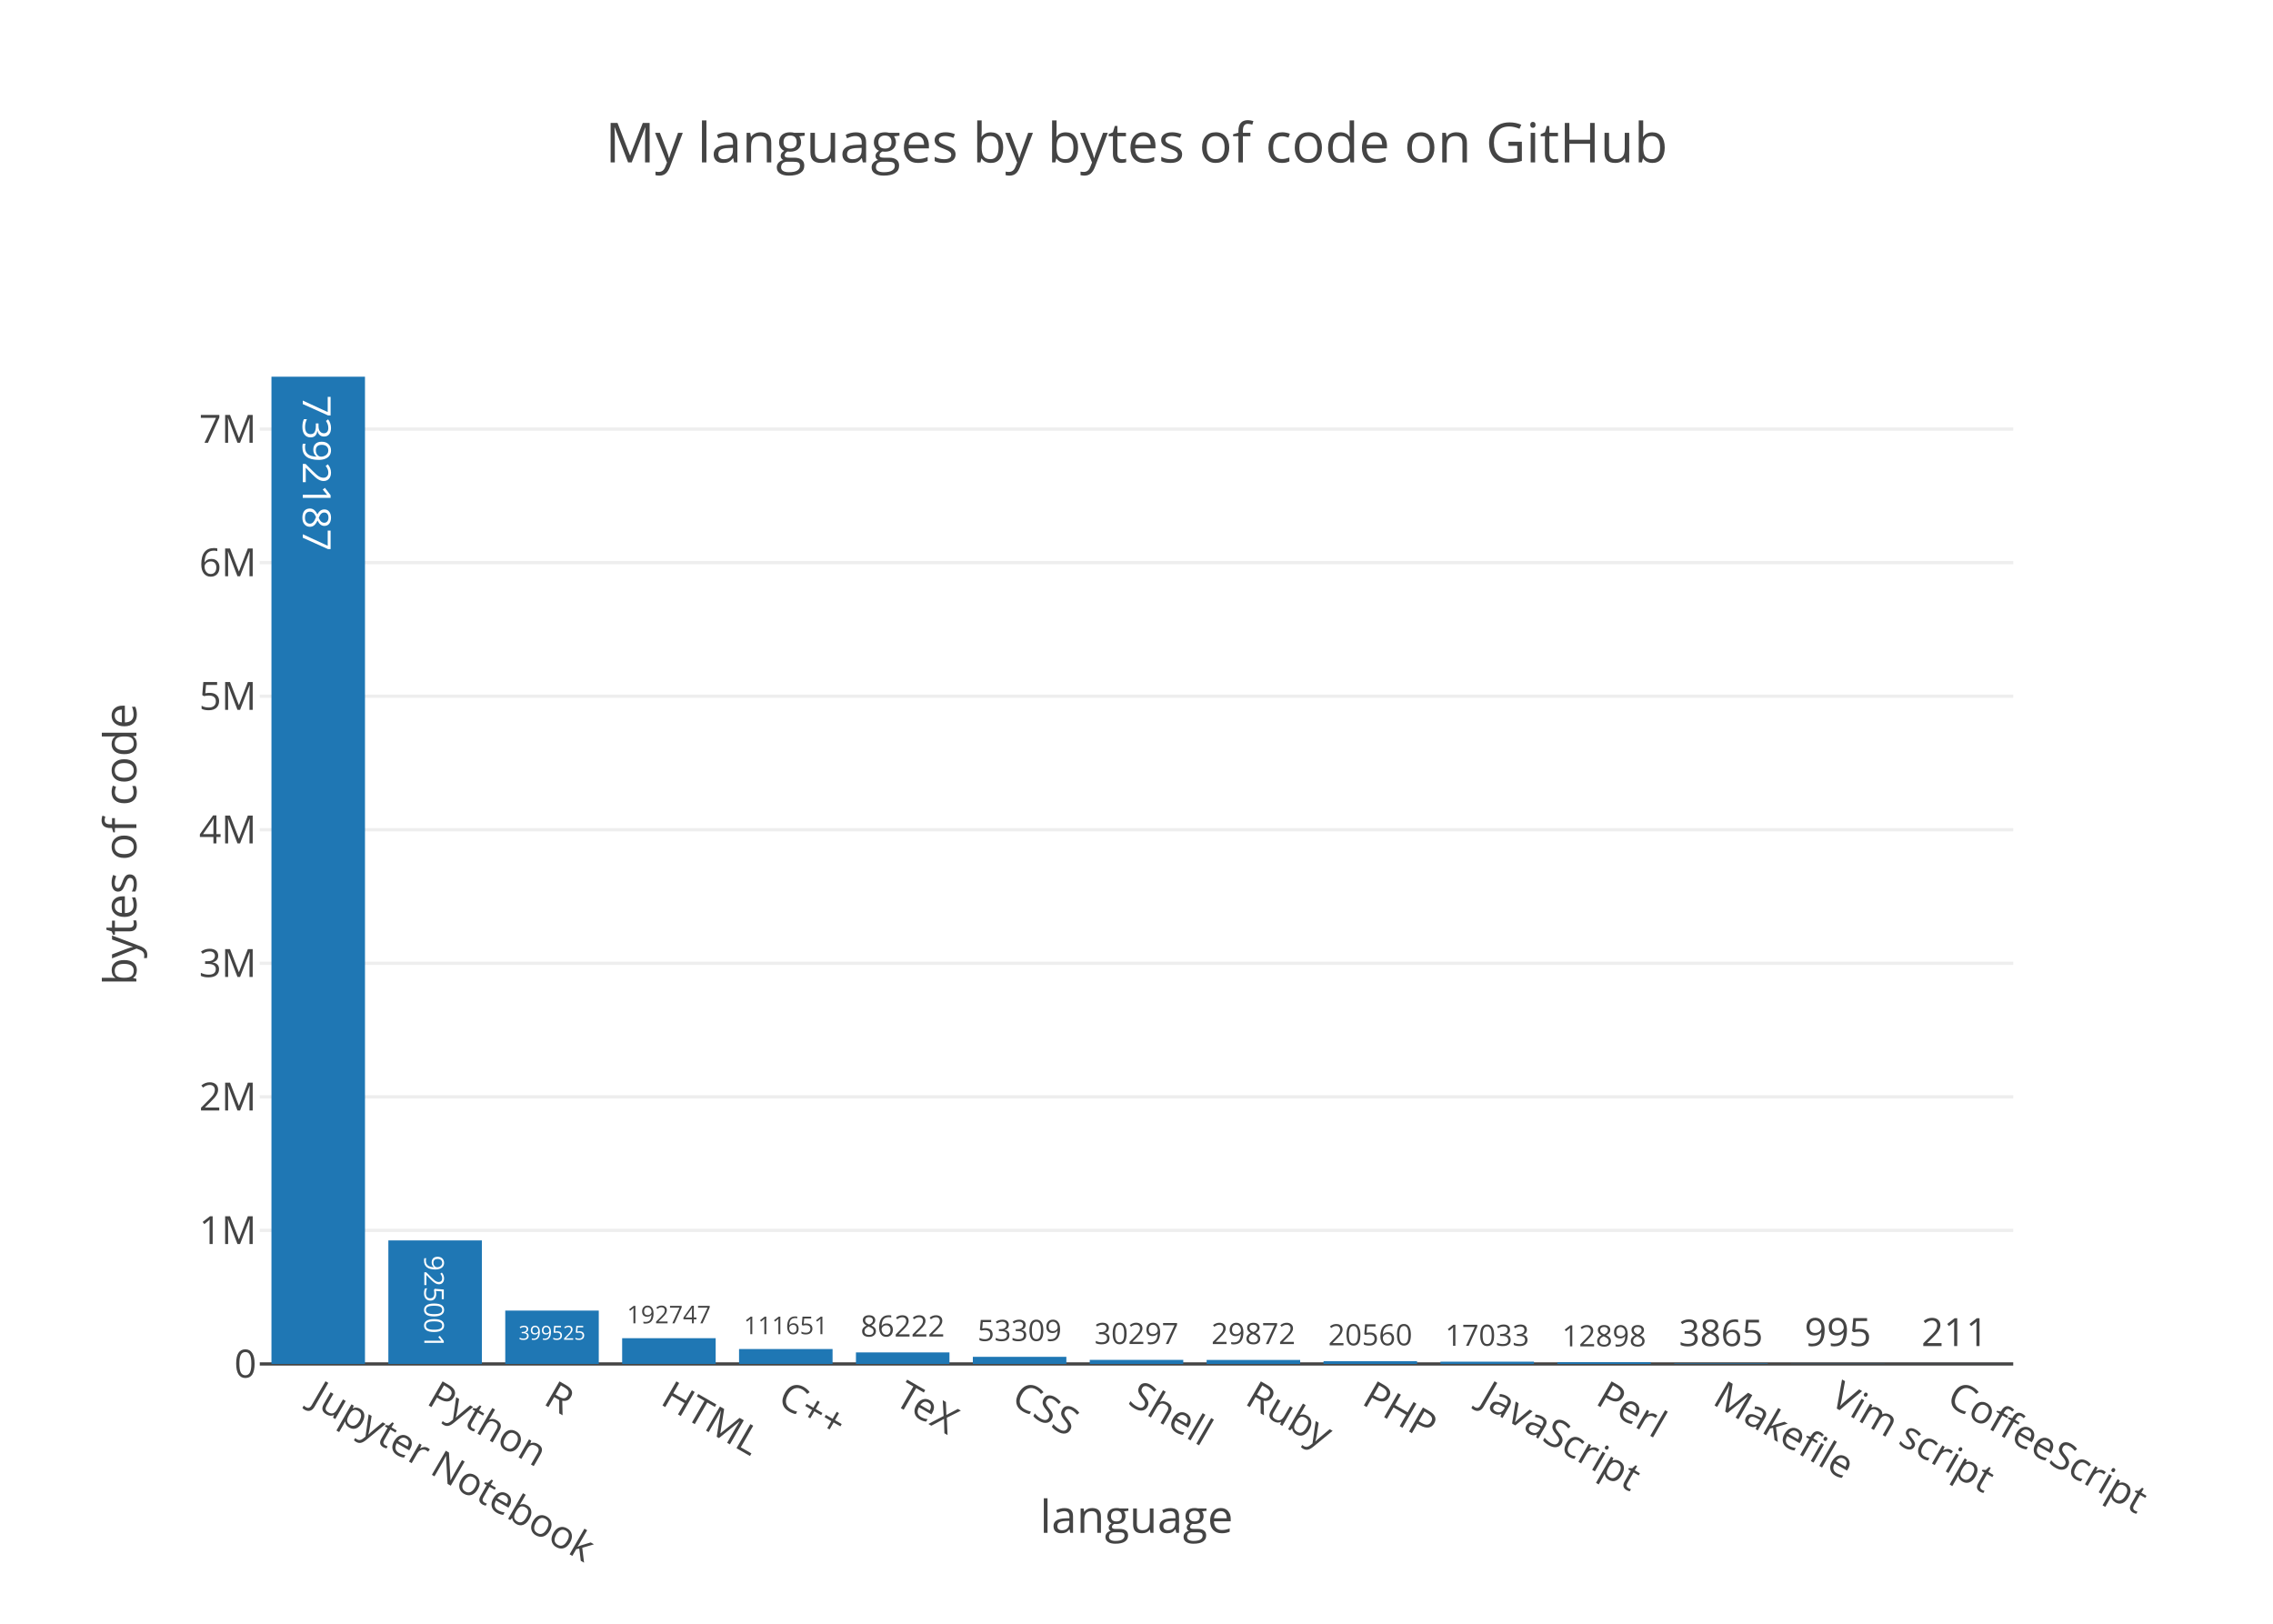
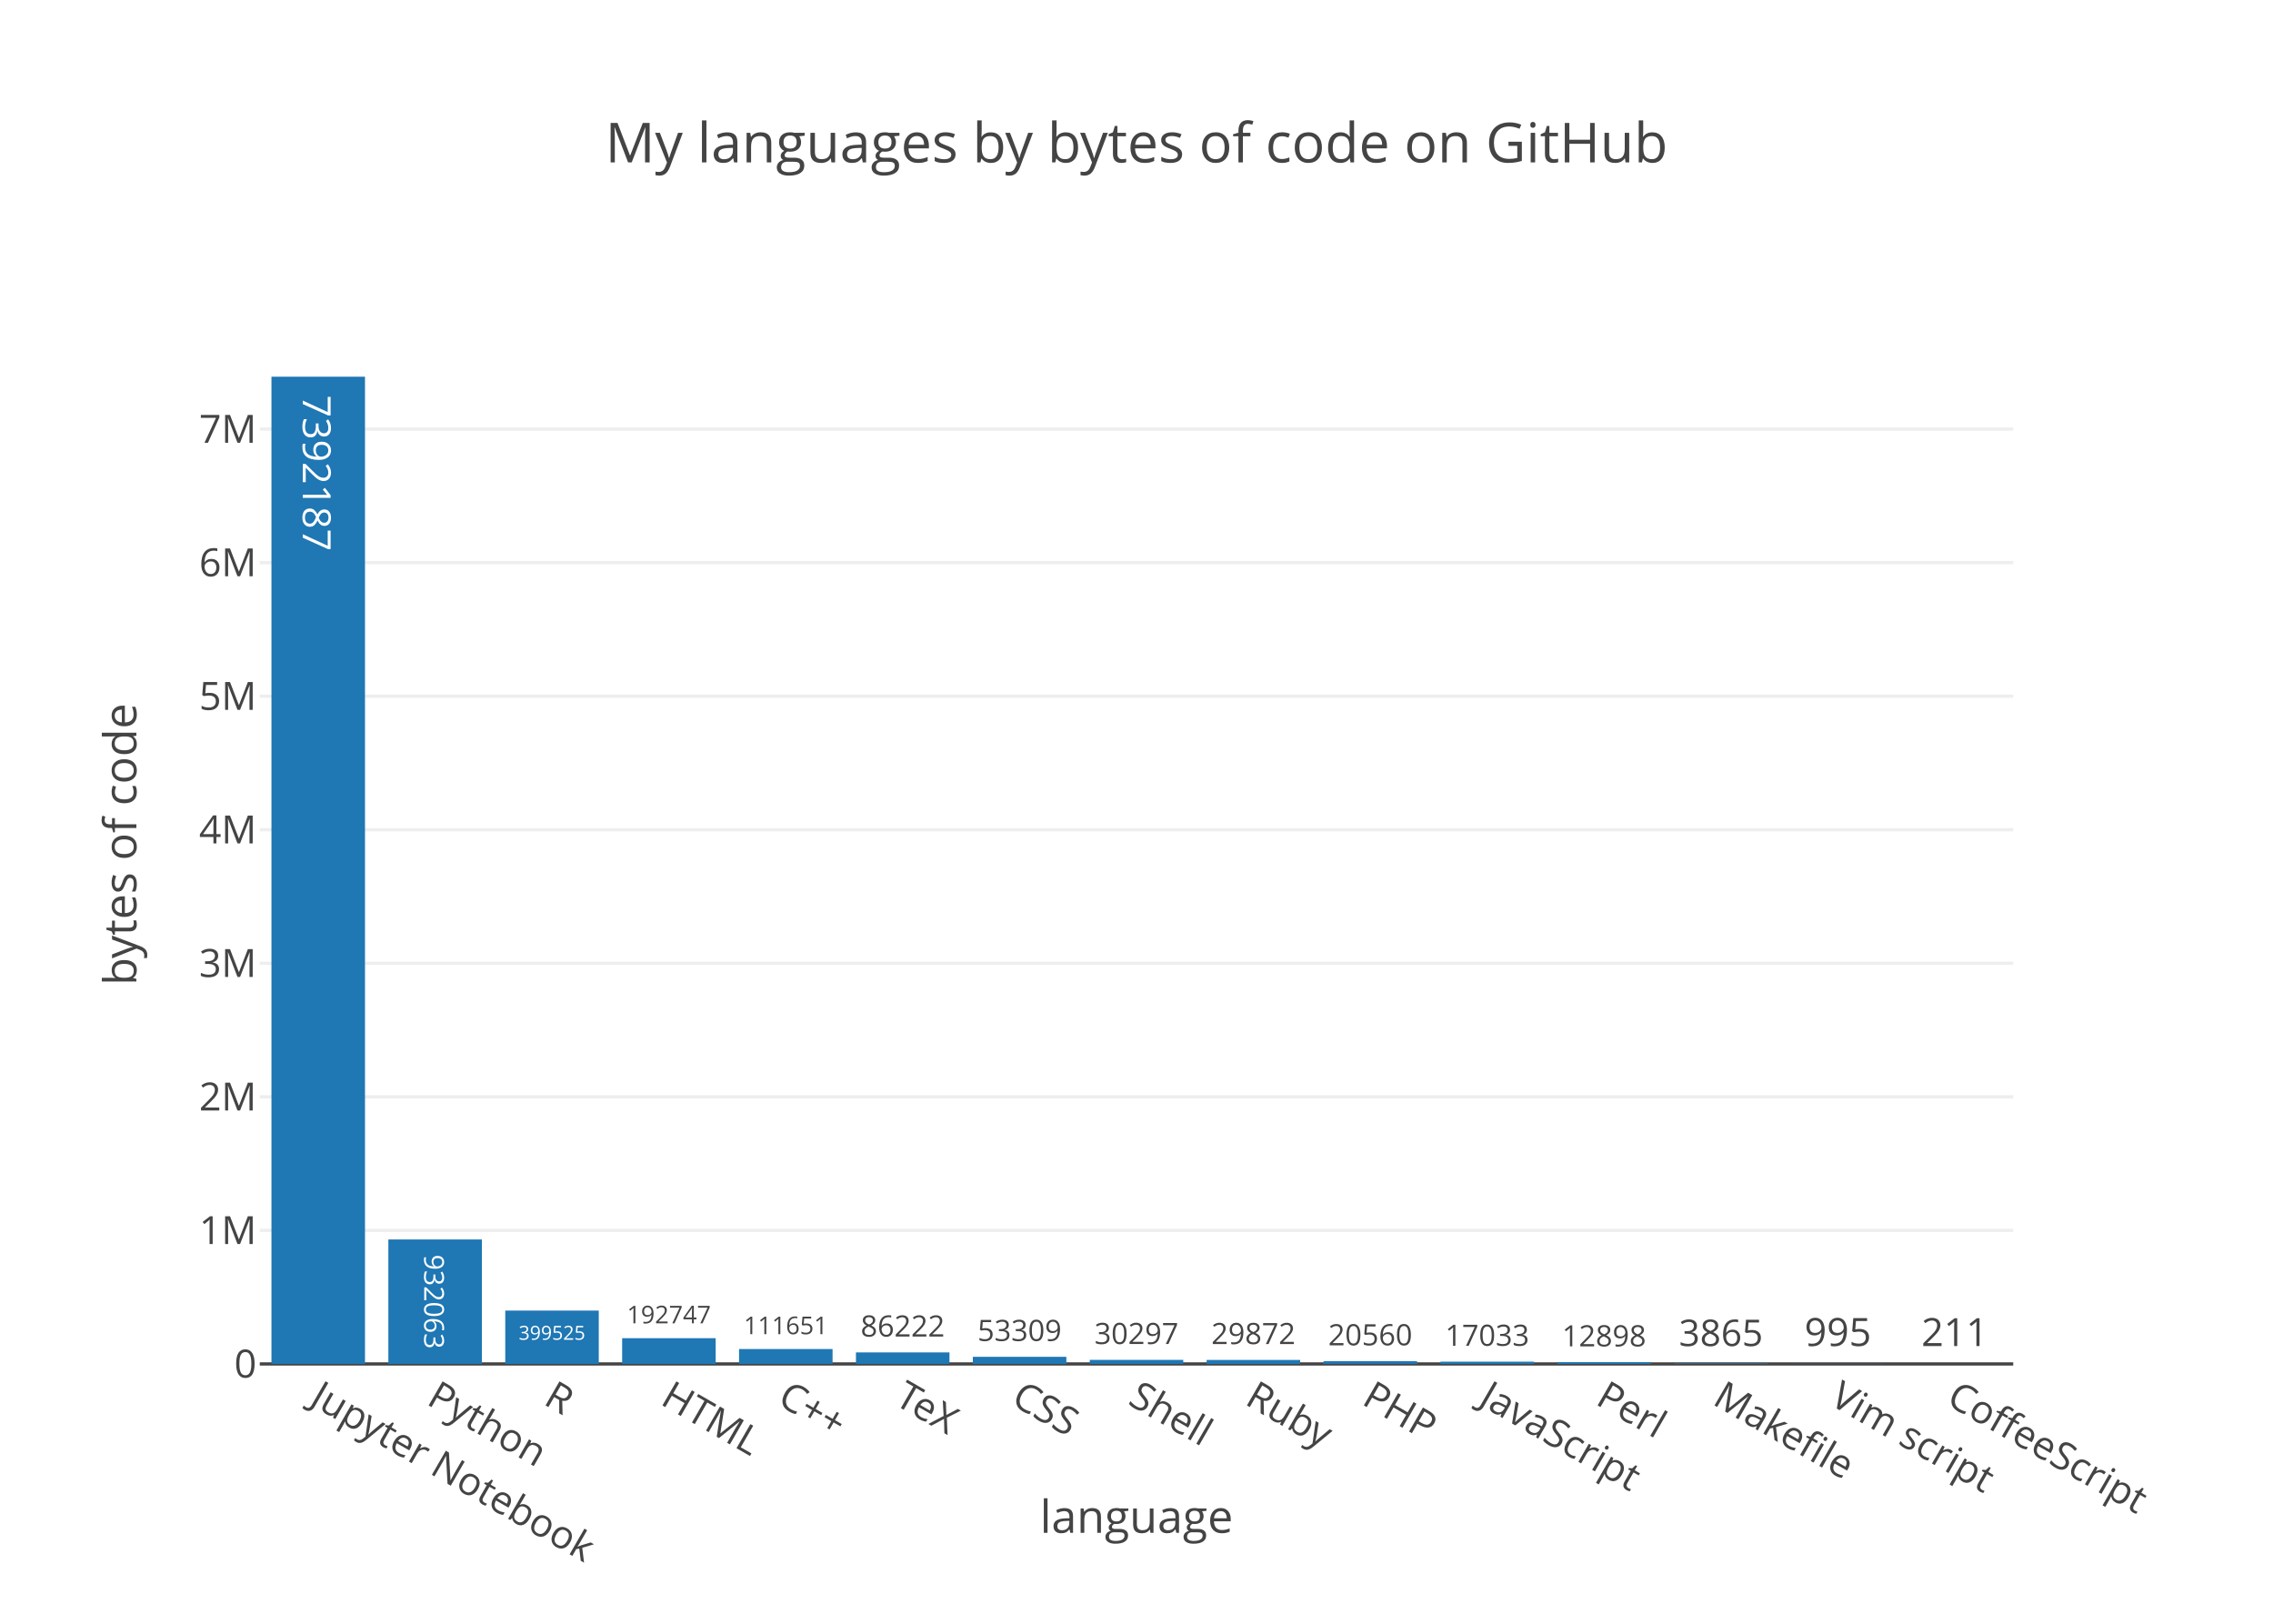
<svg xmlns="http://www.w3.org/2000/svg" class="main-svg" width="700" height="500" viewBox="0 0 700 500">
  <rect x="0" y="0" width="700" height="500" style="fill: rgb(255, 255, 255); fill-opacity: 1;" />
-   <defs id="defs-28c24c">
+   <defs id="defs-d018e7">
    <g class="clips">
-       <clipPath id="clip28c24cxyplot" class="plotclip">
+       <clipPath id="clipd018e7xyplot" class="plotclip">
        <rect width="540" height="320" />
      </clipPath>
-       <clipPath class="axesclip" id="clip28c24cx">
+       <clipPath class="axesclip" id="clipd018e7x">
        <rect x="80" y="0" width="540" height="500" />
      </clipPath>
-       <clipPath class="axesclip" id="clip28c24cy">
+       <clipPath class="axesclip" id="clipd018e7y">
        <rect x="0" y="100" width="700" height="320" />
      </clipPath>
-       <clipPath class="axesclip" id="clip28c24cxy">
+       <clipPath class="axesclip" id="clipd018e7xy">
        <rect x="80" y="100" width="540" height="320" />
      </clipPath>
    </g>
    <g class="gradients" />
  </defs>
  <g class="bglayer" />
  <g class="layer-below">
    <g class="imagelayer" />
    <g class="shapelayer" />
  </g>
  <g class="cartesianlayer">
    <g class="subplot xy">
      <g class="layer-subplot">
        <g class="shapelayer" />
        <g class="imagelayer" />
      </g>
      <g class="gridlayer">
        <g class="x" />
        <g class="y">
          <path class="ygrid crisp" transform="translate(0,378.88)" d="M80,0h540" style="stroke: rgb(238, 238, 238); stroke-opacity: 1; stroke-width: 1px;" />
          <path class="ygrid crisp" transform="translate(0,337.75)" d="M80,0h540" style="stroke: rgb(238, 238, 238); stroke-opacity: 1; stroke-width: 1px;" />
          <path class="ygrid crisp" transform="translate(0,296.63)" d="M80,0h540" style="stroke: rgb(238, 238, 238); stroke-opacity: 1; stroke-width: 1px;" />
          <path class="ygrid crisp" transform="translate(0,255.5)" d="M80,0h540" style="stroke: rgb(238, 238, 238); stroke-opacity: 1; stroke-width: 1px;" />
          <path class="ygrid crisp" transform="translate(0,214.38)" d="M80,0h540" style="stroke: rgb(238, 238, 238); stroke-opacity: 1; stroke-width: 1px;" />
          <path class="ygrid crisp" transform="translate(0,173.25)" d="M80,0h540" style="stroke: rgb(238, 238, 238); stroke-opacity: 1; stroke-width: 1px;" />
          <path class="ygrid crisp" transform="translate(0,132.13)" d="M80,0h540" style="stroke: rgb(238, 238, 238); stroke-opacity: 1; stroke-width: 1px;" />
        </g>
      </g>
      <g class="zerolinelayer">
        <path class="yzl zl crisp" transform="translate(0,420)" d="M80,0h540" style="stroke: rgb(68, 68, 68); stroke-opacity: 1; stroke-width: 1px;" />
      </g>
      <path class="xlines-below" />
      <path class="ylines-below" />
      <g class="overlines-below" />
      <g class="xaxislayer-below" />
      <g class="yaxislayer-below" />
      <g class="overaxes-below" />
-       <g class="plot" transform="translate(80, 100)" clip-path="url('#clip28c24cxyplot')">
+       <g class="plot" transform="translate(80, 100)" clip-path="url('#clipd018e7xyplot')">
        <g class="barlayer mlayer">
          <g class="trace bars" style="opacity: 1;">
            <g class="points">
              <g class="point">
                <path d="M3.6,320V16H32.4V320Z" style="vector-effect: non-scaling-stroke; opacity: 1; stroke-width: 0px; fill: rgb(31, 119, 180); fill-opacity: 1;" />
                <text class="bartext bartext-inside" transform="translate(17.99219 50.44531)rotate(90 0.0078125 -4.75) " text-anchor="middle" data-notex="1" x="0" y="0" style="font-family: 'Open Sans', verdana, arial, sans-serif; font-size: 12px; fill: rgb(255, 255, 255); fill-opacity: 1; white-space: pre;">7392187</text>
              </g>
              <g class="point">
-                 <path d="M39.6,320V281.96H68.4V320Z" style="vector-effect: non-scaling-stroke; opacity: 1; stroke-width: 0px; fill: rgb(31, 119, 180); fill-opacity: 1;" />
-                 <text class="bartext bartext-inside" transform="translate(53.99453 304.3054)scale(0.7000888) rotate(90 0.0078125 -4.75) " text-anchor="middle" data-notex="1" x="0" y="0" style="font-family: 'Open Sans', verdana, arial, sans-serif; font-size: 12px; fill: rgb(255, 255, 255); fill-opacity: 1; white-space: pre;">925001</text>
+                 <path d="M39.6,320V281.67H68.4V320Z" style="vector-effect: non-scaling-stroke; opacity: 1; stroke-width: 0px; fill: rgb(31, 119, 180); fill-opacity: 1;" />
+                 <text class="bartext bartext-inside" transform="translate(53.99448 304.1905)scale(0.7064254) rotate(90 0.0078125 -4.75) " text-anchor="middle" data-notex="1" x="0" y="0" style="font-family: 'Open Sans', verdana, arial, sans-serif; font-size: 12px; fill: rgb(255, 255, 255); fill-opacity: 1; white-space: pre;">932063</text>
              </g>
              <g class="point">
                <path d="M75.6,320V303.57H104.4V320Z" style="vector-effect: non-scaling-stroke; opacity: 1; stroke-width: 0px; fill: rgb(31, 119, 180); fill-opacity: 1;" />
                <text class="bartext bartext-inside" transform="translate(89.99611 312.5483)scale(0.4981905) " text-anchor="middle" data-notex="1" x="0" y="0" style="font-family: 'Open Sans', verdana, arial, sans-serif; font-size: 12px; fill: rgb(255, 255, 255); fill-opacity: 1; white-space: pre;">399525</text>
              </g>
              <g class="point">
                <path d="M111.6,320V312.07H140.4V320Z" style="vector-effect: non-scaling-stroke; opacity: 1; stroke-width: 0px; fill: rgb(31, 119, 180); fill-opacity: 1;" />
                <text class="bartext bartext-outside" transform="translate(125.9951 307.4968)scale(0.6292933) " text-anchor="middle" data-notex="1" x="0" y="0" style="font-family: 'Open Sans', verdana, arial, sans-serif; font-size: 12px; fill: rgb(68, 68, 68); fill-opacity: 1; white-space: pre;">192747</text>
              </g>
              <g class="point">
                <path d="M147.6,320V315.41H176.4V320Z" style="vector-effect: non-scaling-stroke; opacity: 1; stroke-width: 0px; fill: rgb(31, 119, 180); fill-opacity: 1;" />
                <text class="bartext bartext-outside" transform="translate(161.9951 310.8368)scale(0.6292933) " text-anchor="middle" data-notex="1" x="0" y="0" style="font-family: 'Open Sans', verdana, arial, sans-serif; font-size: 12px; fill: rgb(68, 68, 68); fill-opacity: 1; white-space: pre;">111651</text>
              </g>
              <g class="point">
                <path d="M183.6,320V316.45H212.4V320Z" style="vector-effect: non-scaling-stroke; opacity: 1; stroke-width: 0px; fill: rgb(31, 119, 180); fill-opacity: 1;" />
                <text class="bartext bartext-outside" transform="translate(197.9941 311.5622)scale(0.7551004) " text-anchor="middle" data-notex="1" x="0" y="0" style="font-family: 'Open Sans', verdana, arial, sans-serif; font-size: 12px; fill: rgb(68, 68, 68); fill-opacity: 1; white-space: pre;">86222</text>
              </g>
              <g class="point">
                <path d="M219.6,320V317.81H248.4V320Z" style="vector-effect: non-scaling-stroke; opacity: 1; stroke-width: 0px; fill: rgb(31, 119, 180); fill-opacity: 1;" />
                <text class="bartext bartext-outside" transform="translate(233.9941 312.9222)scale(0.7551004) " text-anchor="middle" data-notex="1" x="0" y="0" style="font-family: 'Open Sans', verdana, arial, sans-serif; font-size: 12px; fill: rgb(68, 68, 68); fill-opacity: 1; white-space: pre;">53309</text>
              </g>
              <g class="point">
                <path d="M255.6,320V318.75H284.4V320Z" style="vector-effect: non-scaling-stroke; opacity: 1; stroke-width: 0px; fill: rgb(31, 119, 180); fill-opacity: 1;" />
                <text class="bartext bartext-outside" transform="translate(269.9941 313.8622)scale(0.7551004) " text-anchor="middle" data-notex="1" x="0" y="0" style="font-family: 'Open Sans', verdana, arial, sans-serif; font-size: 12px; fill: rgb(68, 68, 68); fill-opacity: 1; white-space: pre;">30297</text>
              </g>
              <g class="point">
                <path d="M291.6,320V318.77H320.4V320Z" style="vector-effect: non-scaling-stroke; opacity: 1; stroke-width: 0px; fill: rgb(31, 119, 180); fill-opacity: 1;" />
                <text class="bartext bartext-outside" transform="translate(305.9941 313.8822)scale(0.7551004) " text-anchor="middle" data-notex="1" x="0" y="0" style="font-family: 'Open Sans', verdana, arial, sans-serif; font-size: 12px; fill: rgb(68, 68, 68); fill-opacity: 1; white-space: pre;">29872</text>
              </g>
              <g class="point">
                <path d="M327.6,320V319.15H356.4V320Z" style="vector-effect: non-scaling-stroke; opacity: 1; stroke-width: 0px; fill: rgb(31, 119, 180); fill-opacity: 1;" />
                <text class="bartext bartext-outside" transform="translate(341.9941 314.2622)scale(0.7551004) " text-anchor="middle" data-notex="1" x="0" y="0" style="font-family: 'Open Sans', verdana, arial, sans-serif; font-size: 12px; fill: rgb(68, 68, 68); fill-opacity: 1; white-space: pre;">20560</text>
              </g>
              <g class="point">
                <path d="M363.6,320V319.3H392.4V320Z" style="vector-effect: non-scaling-stroke; opacity: 1; stroke-width: 0px; fill: rgb(31, 119, 180); fill-opacity: 1;" />
                <text class="bartext bartext-outside" transform="translate(377.9941 314.4122)scale(0.7551004) " text-anchor="middle" data-notex="1" x="0" y="0" style="font-family: 'Open Sans', verdana, arial, sans-serif; font-size: 12px; fill: rgb(68, 68, 68); fill-opacity: 1; white-space: pre;">17033</text>
              </g>
              <g class="point">
                <path d="M399.6,320V319.47H428.4V320Z" style="vector-effect: non-scaling-stroke; opacity: 1; stroke-width: 0px; fill: rgb(31, 119, 180); fill-opacity: 1;" />
                <text class="bartext bartext-outside" transform="translate(413.9941 314.5822)scale(0.7551004) " text-anchor="middle" data-notex="1" x="0" y="0" style="font-family: 'Open Sans', verdana, arial, sans-serif; font-size: 12px; fill: rgb(68, 68, 68); fill-opacity: 1; white-space: pre;">12898</text>
              </g>
              <g class="point">
                <path d="M435.6,320V319.84H464.4V320Z" style="vector-effect: non-scaling-stroke; opacity: 1; stroke-width: 0px; fill: rgb(31, 119, 180); fill-opacity: 1;" />
                <text class="bartext bartext-outside" transform="translate(449.9926 314.4806)scale(0.9437788) " text-anchor="middle" data-notex="1" x="0" y="0" style="font-family: 'Open Sans', verdana, arial, sans-serif; font-size: 12px; fill: rgb(68, 68, 68); fill-opacity: 1; white-space: pre;">3865</text>
              </g>
              <g class="point">
                <path d="M471.6,320V319.96H500.4V320Z" style="vector-effect: non-scaling-stroke; opacity: 1; stroke-width: 0px; fill: rgb(31, 119, 180); fill-opacity: 1;" />
                <text class="bartext bartext-outside" transform="translate(486 314.46)" text-anchor="middle" data-notex="1" x="0" y="0" style="font-family: 'Open Sans', verdana, arial, sans-serif; font-size: 12px; fill: rgb(68, 68, 68); fill-opacity: 1; white-space: pre;">995</text>
              </g>
              <g class="point">
                <path d="M507.6,320V319.99H536.4V320Z" style="vector-effect: non-scaling-stroke; opacity: 1; stroke-width: 0px; fill: rgb(31, 119, 180); fill-opacity: 1;" />
                <text class="bartext bartext-outside" transform="translate(522 314.49)" text-anchor="middle" data-notex="1" x="0" y="0" style="font-family: 'Open Sans', verdana, arial, sans-serif; font-size: 12px; fill: rgb(68, 68, 68); fill-opacity: 1; white-space: pre;">211</text>
              </g>
            </g>
          </g>
        </g>
      </g>
      <g class="overplot" />
      <path class="xlines-above crisp" d="M0,0" style="fill: none;" />
      <path class="ylines-above crisp" d="M0,0" style="fill: none;" />
      <g class="overlines-above" />
      <g class="xaxislayer-above">
        <g class="xtick">
          <text text-anchor="start" x="0" y="433" transform="translate(98,0) rotate(30,0,427)" style="font-family: 'Open Sans', verdana, arial, sans-serif; font-size: 12px; fill: rgb(68, 68, 68); fill-opacity: 1; white-space: pre;">Jupyter Notebook</text>
        </g>
        <g class="xtick">
          <text text-anchor="start" x="0" y="433" transform="translate(134,0) rotate(30,0,427)" style="font-family: 'Open Sans', verdana, arial, sans-serif; font-size: 12px; fill: rgb(68, 68, 68); fill-opacity: 1; white-space: pre;">Python</text>
        </g>
        <g class="xtick">
          <text text-anchor="start" x="0" y="433" transform="translate(170,0) rotate(30,0,427)" style="font-family: 'Open Sans', verdana, arial, sans-serif; font-size: 12px; fill: rgb(68, 68, 68); fill-opacity: 1; white-space: pre;">R</text>
        </g>
        <g class="xtick">
          <text text-anchor="start" x="0" y="433" transform="translate(206,0) rotate(30,0,427)" style="font-family: 'Open Sans', verdana, arial, sans-serif; font-size: 12px; fill: rgb(68, 68, 68); fill-opacity: 1; white-space: pre;">HTML</text>
        </g>
        <g class="xtick">
          <text text-anchor="start" x="0" y="433" transform="translate(242,0) rotate(30,0,427)" style="font-family: 'Open Sans', verdana, arial, sans-serif; font-size: 12px; fill: rgb(68, 68, 68); fill-opacity: 1; white-space: pre;">C++</text>
        </g>
        <g class="xtick">
          <text text-anchor="start" x="0" y="433" transform="translate(278,0) rotate(30,0,427)" style="font-family: 'Open Sans', verdana, arial, sans-serif; font-size: 12px; fill: rgb(68, 68, 68); fill-opacity: 1; white-space: pre;">TeX</text>
        </g>
        <g class="xtick">
          <text text-anchor="start" x="0" y="433" transform="translate(314,0) rotate(30,0,427)" style="font-family: 'Open Sans', verdana, arial, sans-serif; font-size: 12px; fill: rgb(68, 68, 68); fill-opacity: 1; white-space: pre;">CSS</text>
        </g>
        <g class="xtick">
          <text text-anchor="start" x="0" y="433" transform="translate(350,0) rotate(30,0,427)" style="font-family: 'Open Sans', verdana, arial, sans-serif; font-size: 12px; fill: rgb(68, 68, 68); fill-opacity: 1; white-space: pre;">Shell</text>
        </g>
        <g class="xtick">
          <text text-anchor="start" x="0" y="433" transform="translate(386,0) rotate(30,0,427)" style="font-family: 'Open Sans', verdana, arial, sans-serif; font-size: 12px; fill: rgb(68, 68, 68); fill-opacity: 1; white-space: pre;">Ruby</text>
        </g>
        <g class="xtick">
          <text text-anchor="start" x="0" y="433" transform="translate(422,0) rotate(30,0,427)" style="font-family: 'Open Sans', verdana, arial, sans-serif; font-size: 12px; fill: rgb(68, 68, 68); fill-opacity: 1; white-space: pre;">PHP</text>
        </g>
        <g class="xtick">
          <text text-anchor="start" x="0" y="433" transform="translate(458,0) rotate(30,0,427)" style="font-family: 'Open Sans', verdana, arial, sans-serif; font-size: 12px; fill: rgb(68, 68, 68); fill-opacity: 1; white-space: pre;">JavaScript</text>
        </g>
        <g class="xtick">
          <text text-anchor="start" x="0" y="433" transform="translate(494,0) rotate(30,0,427)" style="font-family: 'Open Sans', verdana, arial, sans-serif; font-size: 12px; fill: rgb(68, 68, 68); fill-opacity: 1; white-space: pre;">Perl</text>
        </g>
        <g class="xtick">
          <text text-anchor="start" x="0" y="433" transform="translate(530,0) rotate(30,0,427)" style="font-family: 'Open Sans', verdana, arial, sans-serif; font-size: 12px; fill: rgb(68, 68, 68); fill-opacity: 1; white-space: pre;">Makefile</text>
        </g>
        <g class="xtick">
          <text text-anchor="start" x="0" y="433" transform="translate(566,0) rotate(30,0,427)" style="font-family: 'Open Sans', verdana, arial, sans-serif; font-size: 12px; fill: rgb(68, 68, 68); fill-opacity: 1; white-space: pre;">Vim script</text>
        </g>
        <g class="xtick">
          <text text-anchor="start" x="0" y="433" transform="translate(602,0) rotate(30,0,427)" style="font-family: 'Open Sans', verdana, arial, sans-serif; font-size: 12px; fill: rgb(68, 68, 68); fill-opacity: 1; white-space: pre;">CoffeeScript</text>
        </g>
      </g>
      <g class="yaxislayer-above">
        <g class="ytick">
          <text text-anchor="end" x="79" y="4.2" transform="translate(0,420)" style="font-family: 'Open Sans', verdana, arial, sans-serif; font-size: 12px; fill: rgb(68, 68, 68); fill-opacity: 1; white-space: pre;">0</text>
        </g>
        <g class="ytick">
          <text text-anchor="end" x="79" y="4.2" transform="translate(0,378.88)" style="font-family: 'Open Sans', verdana, arial, sans-serif; font-size: 12px; fill: rgb(68, 68, 68); fill-opacity: 1; white-space: pre;">1M</text>
        </g>
        <g class="ytick">
          <text text-anchor="end" x="79" y="4.2" transform="translate(0,337.75)" style="font-family: 'Open Sans', verdana, arial, sans-serif; font-size: 12px; fill: rgb(68, 68, 68); fill-opacity: 1; white-space: pre;">2M</text>
        </g>
        <g class="ytick">
          <text text-anchor="end" x="79" y="4.2" transform="translate(0,296.63)" style="font-family: 'Open Sans', verdana, arial, sans-serif; font-size: 12px; fill: rgb(68, 68, 68); fill-opacity: 1; white-space: pre;">3M</text>
        </g>
        <g class="ytick">
          <text text-anchor="end" x="79" y="4.2" transform="translate(0,255.5)" style="font-family: 'Open Sans', verdana, arial, sans-serif; font-size: 12px; fill: rgb(68, 68, 68); fill-opacity: 1; white-space: pre;">4M</text>
        </g>
        <g class="ytick">
          <text text-anchor="end" x="79" y="4.2" transform="translate(0,214.38)" style="font-family: 'Open Sans', verdana, arial, sans-serif; font-size: 12px; fill: rgb(68, 68, 68); fill-opacity: 1; white-space: pre;">5M</text>
        </g>
        <g class="ytick">
          <text text-anchor="end" x="79" y="4.2" transform="translate(0,173.25)" style="font-family: 'Open Sans', verdana, arial, sans-serif; font-size: 12px; fill: rgb(68, 68, 68); fill-opacity: 1; white-space: pre;">6M</text>
        </g>
        <g class="ytick">
          <text text-anchor="end" x="79" y="4.2" transform="translate(0,132.13)" style="font-family: 'Open Sans', verdana, arial, sans-serif; font-size: 12px; fill: rgb(68, 68, 68); fill-opacity: 1; white-space: pre;">7M</text>
        </g>
      </g>
      <g class="overaxes-above" />
    </g>
  </g>
  <g class="polarlayer" />
  <g class="ternarylayer" />
  <g class="geolayer" />
  <g class="pielayer" />
  <g class="sunburstlayer" />
  <g class="glimages" />
-   <defs id="topdefs-28c24c">
+   <defs id="topdefs-d018e7">
    <g class="clips" />
  </defs>
  <g class="layer-above">
    <g class="imagelayer" />
    <g class="shapelayer" />
  </g>
  <g class="infolayer">
    <g class="g-gtitle">
      <text class="gtitle" x="350" y="50" text-anchor="middle" dy="0em" style="font-family: 'Open Sans', verdana, arial, sans-serif; font-size: 17px; fill: rgb(68, 68, 68); opacity: 1; font-weight: normal; white-space: pre;">My languages by bytes of code on GitHub</text>
    </g>
    <g class="g-xtitle">
      <text class="xtitle" x="350" y="472" text-anchor="middle" style="font-family: 'Open Sans', verdana, arial, sans-serif; font-size: 14px; fill: rgb(68, 68, 68); opacity: 1; font-weight: normal; white-space: pre;">language</text>
    </g>
    <g class="g-ytitle">
      <text class="ytitle" transform="rotate(-90,42,260)" x="42" y="260" text-anchor="middle" style="font-family: 'Open Sans', verdana, arial, sans-serif; font-size: 14px; fill: rgb(68, 68, 68); opacity: 1; font-weight: normal; white-space: pre;">bytes of code</text>
    </g>
  </g>
</svg>
